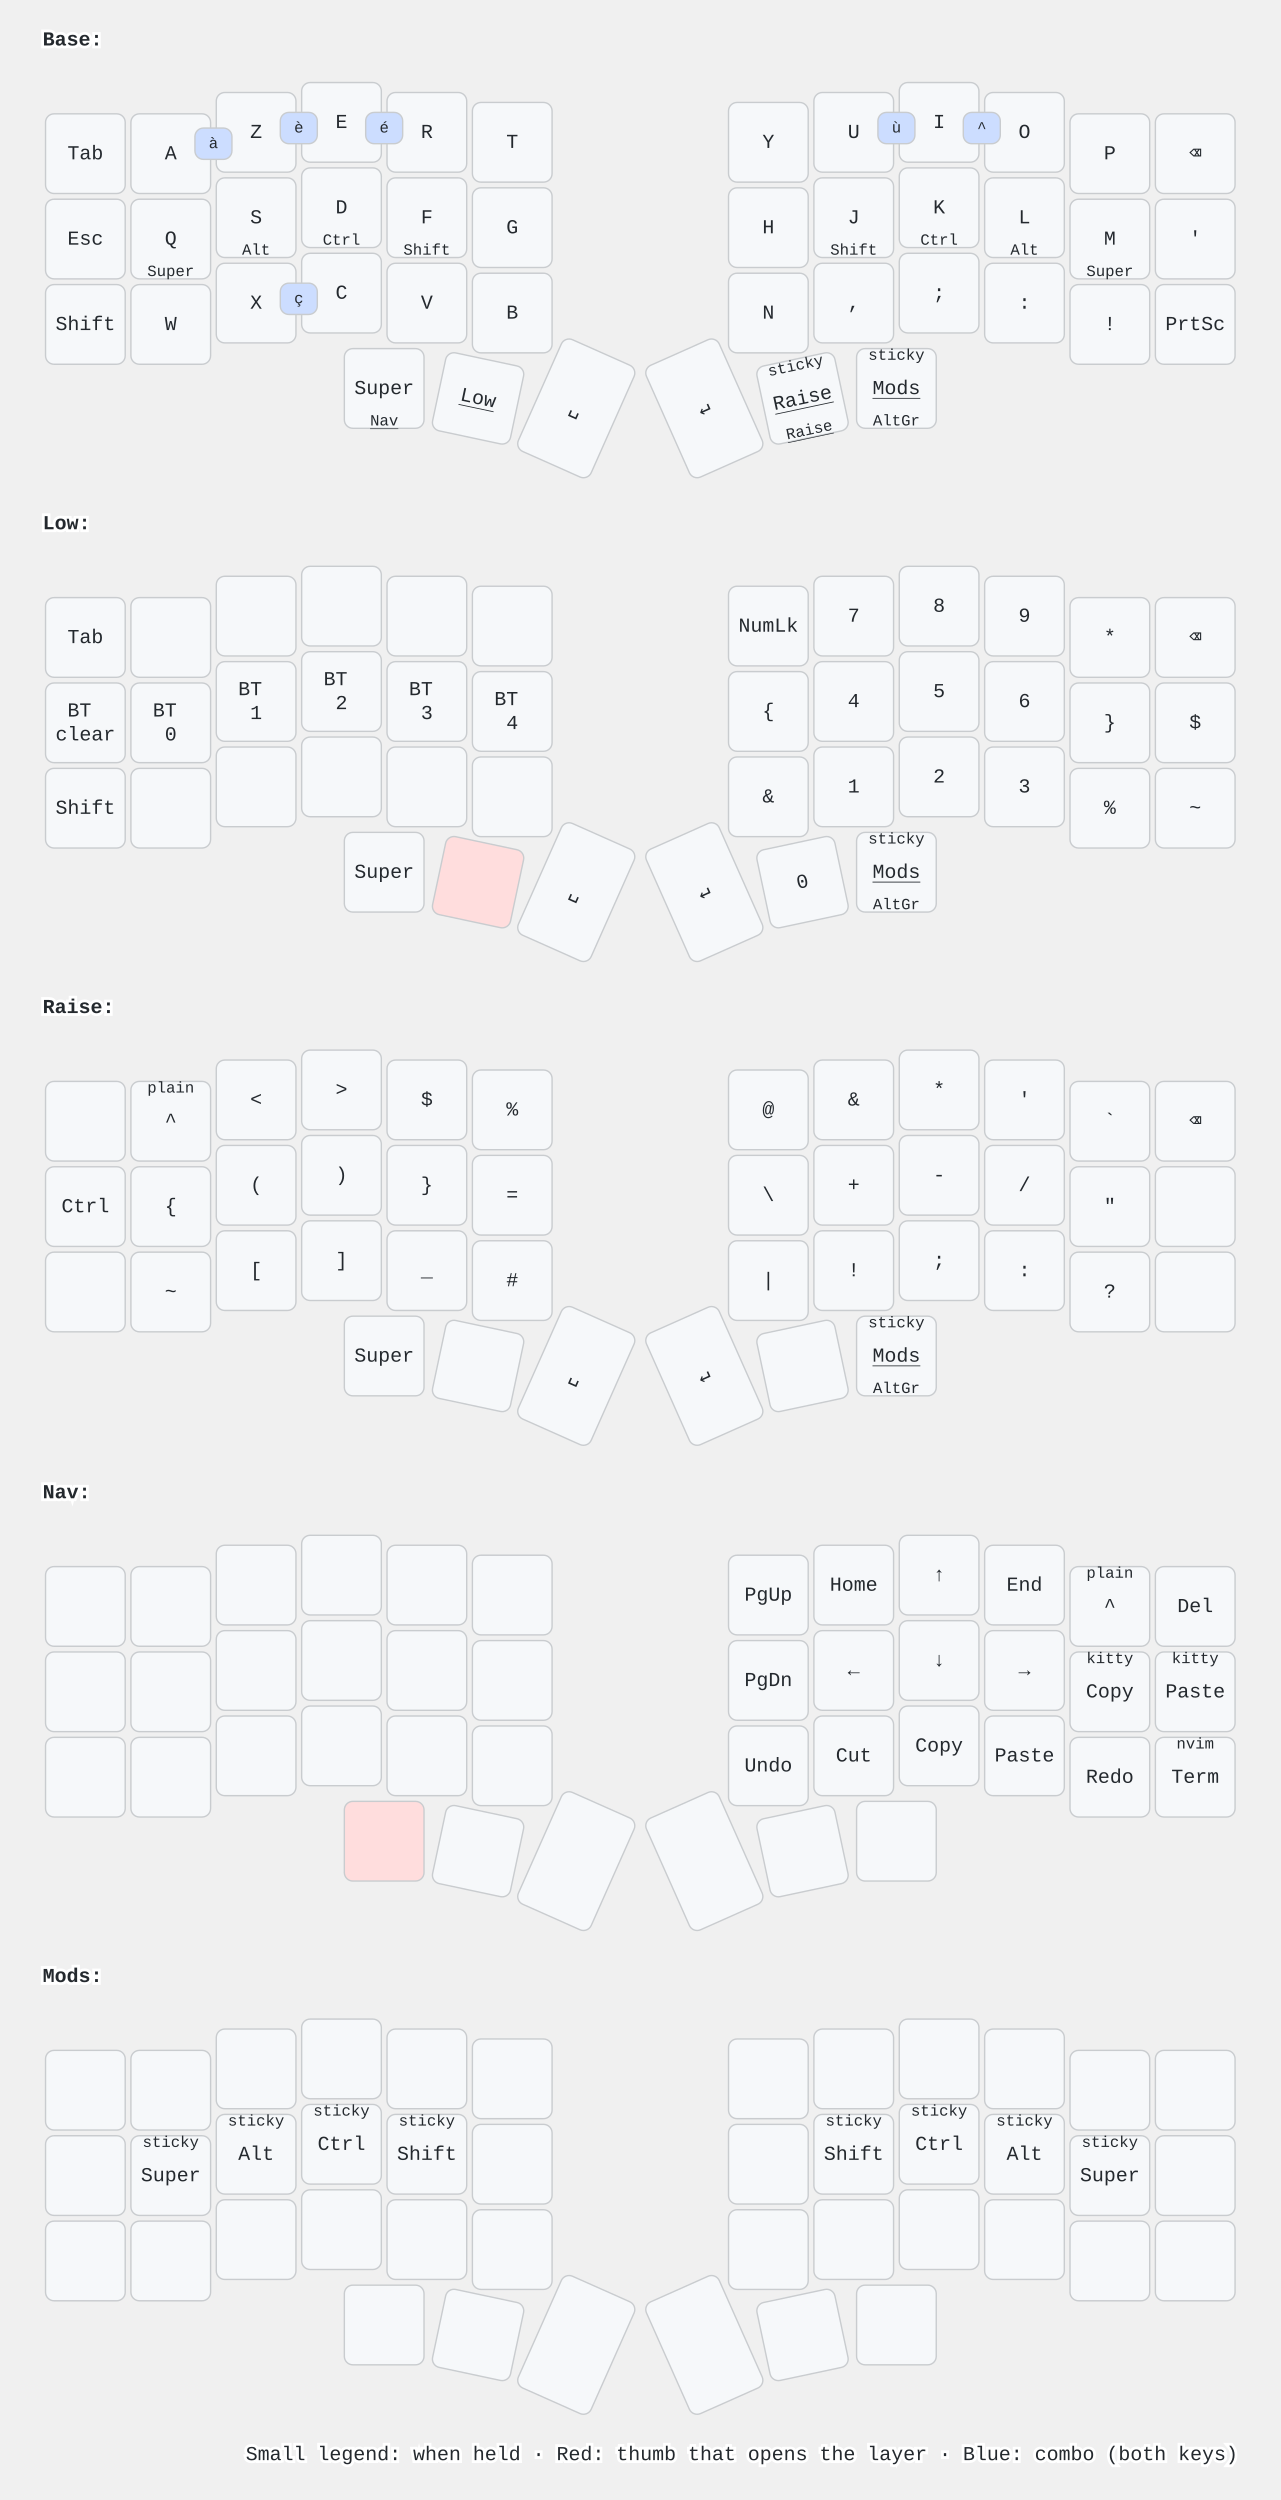
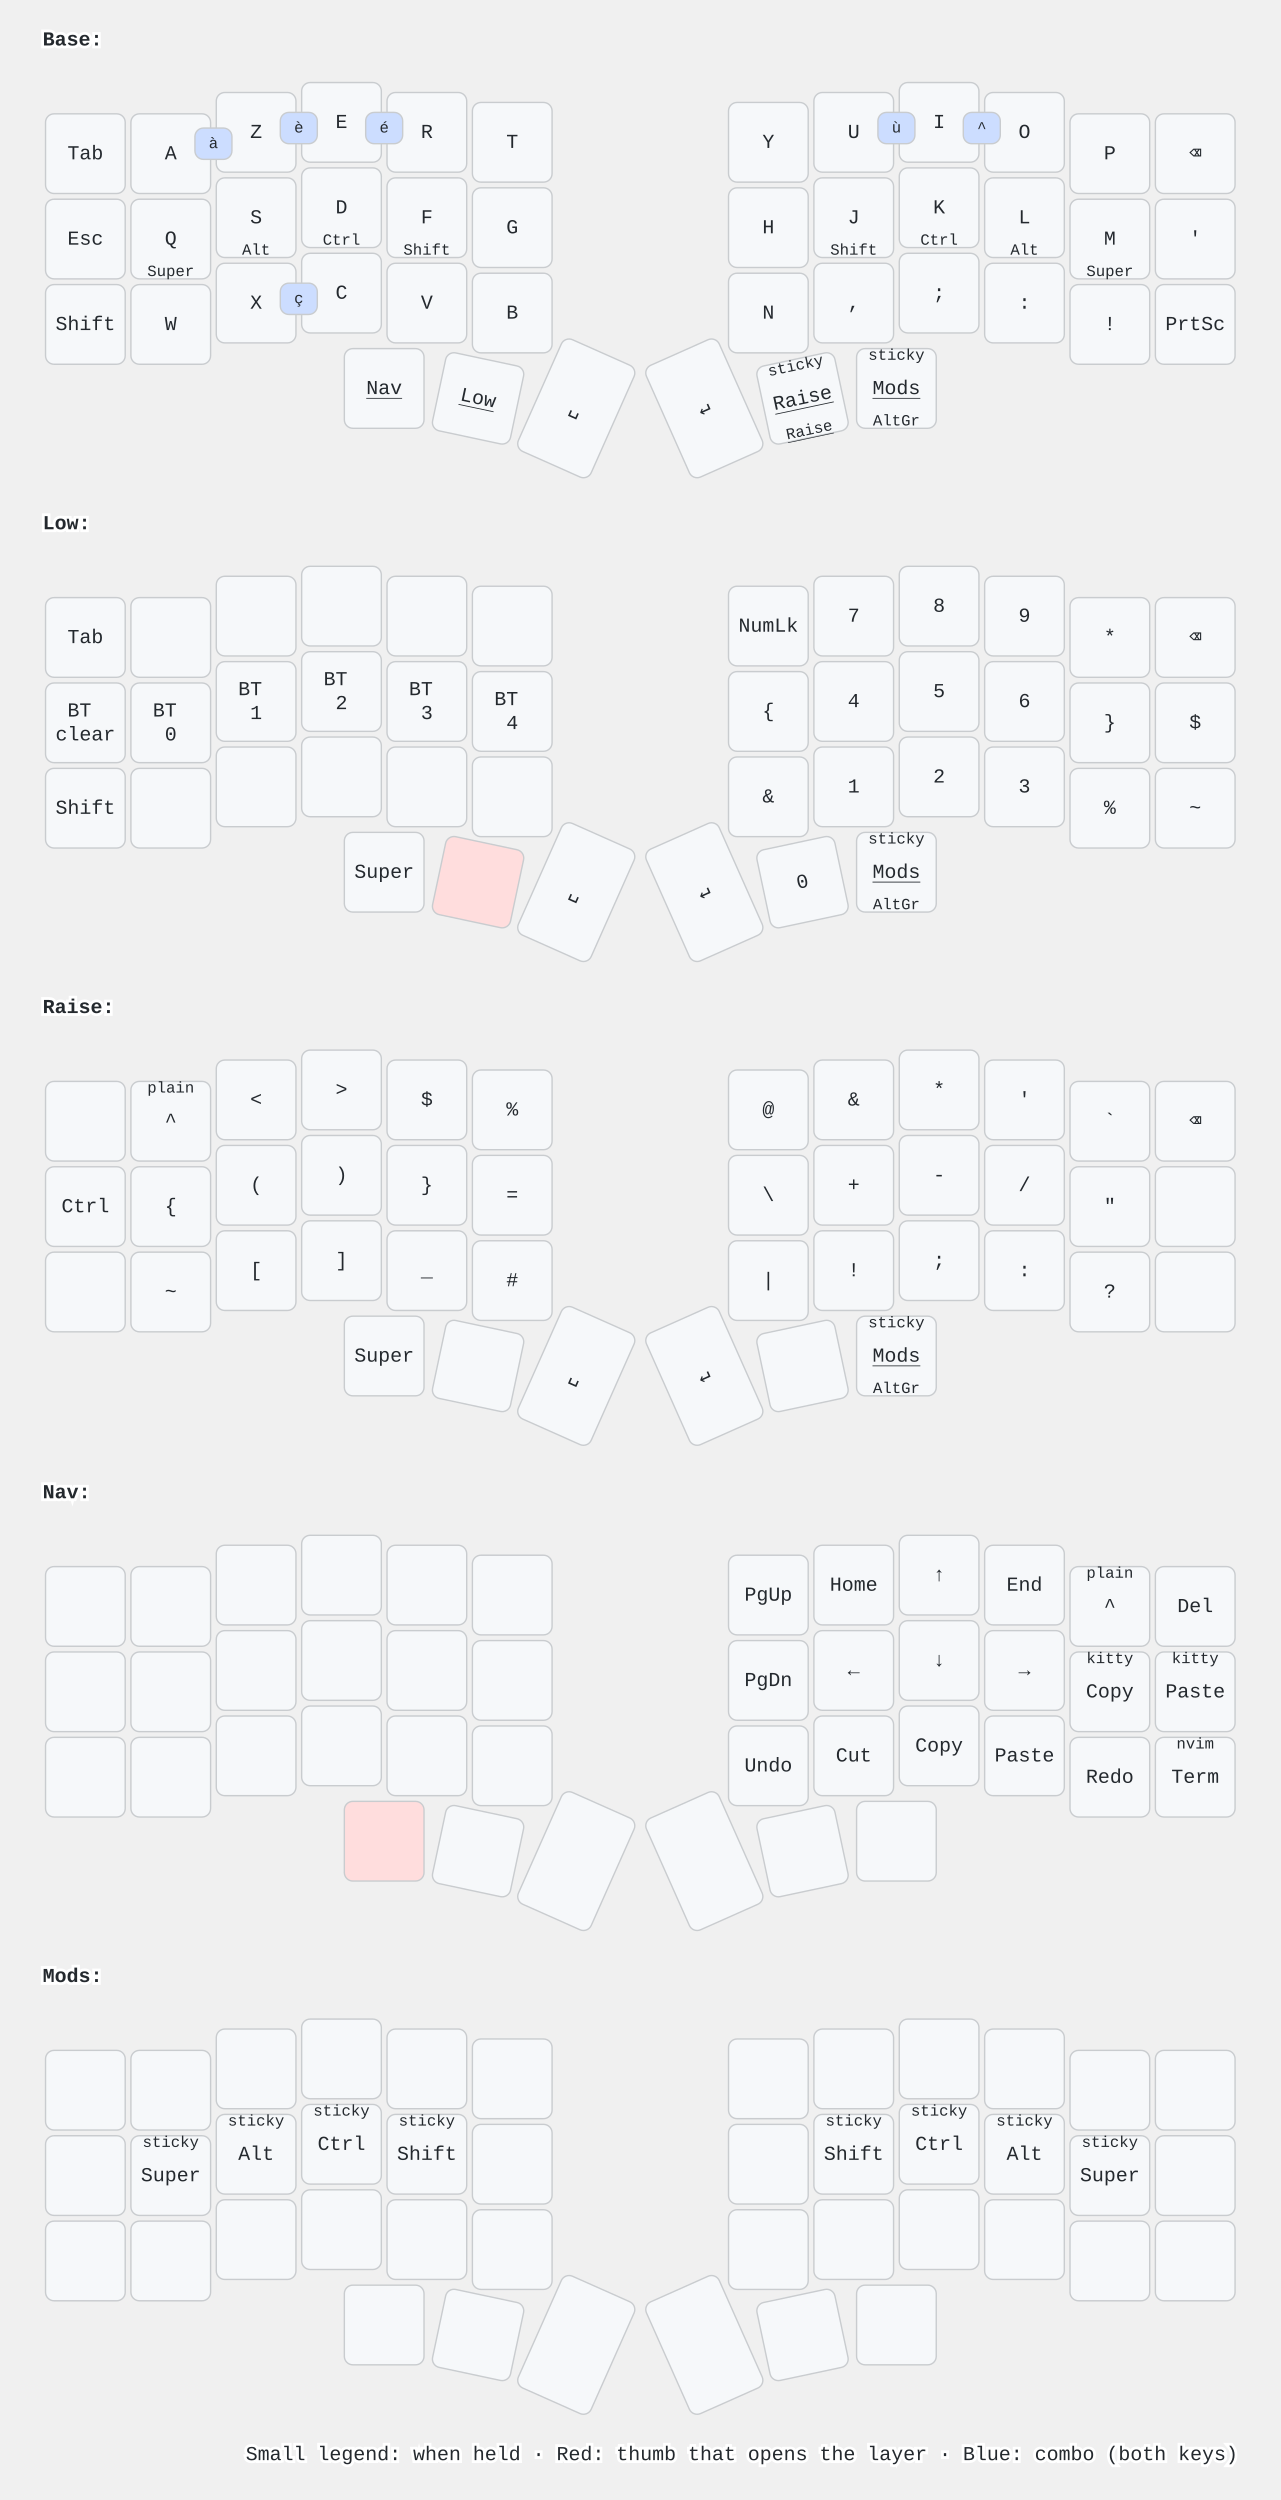
<svg xmlns="http://www.w3.org/2000/svg" width="900" height="1757" viewBox="0 0 900 1757" class="keymap">
  <style>/* inherit to force styles through use tags */
svg path {
    fill: inherit;
}

/* font and background color specifications */
svg.keymap {
    font-family: SFMono-Regular,Consolas,Liberation Mono,Menlo,monospace;
    font-size: 14px;
    font-kerning: normal;
    text-rendering: optimizeLegibility;
    fill: #24292e;
}

/* default key styling */
rect.key {
    fill: #f6f8fa;
}

rect.key, rect.combo {
    stroke: #c9cccf;
    stroke-width: 1;
}

/* default key side styling, only used is draw_key_sides is set */
rect.side {
    filter: brightness(90%);
}

/* color accent for combo boxes */
rect.combo, rect.combo-separate {
    fill: #cdf;
}

/* color accent for held keys */
rect.held, rect.combo.held {
    fill: #fdd;
}

/* color accent for ghost (optional) keys */
rect.ghost, rect.combo.ghost {
    stroke-dasharray: 4, 4;
    stroke-width: 2;
}

text {
    text-anchor: middle;
    dominant-baseline: middle;
}

/* styling for layer labels */
text.label {
    font-weight: bold;
    text-anchor: start;
    stroke: white;
    stroke-width: 4;
    paint-order: stroke;
}

/* styling for optional footer */
text.footer {
    text-anchor: end;
    dominant-baseline: auto;
    stroke: white;
    stroke-width: 4;
    paint-order: stroke;
}

/* styling for combo tap, and key non-tap label text */
text.combo, text.hold, text.shifted, text.left, text.right, text.tl, text.tr, text.bl, text.br {
    font-size: 11px;
}

text.hold, text.bl, text.br {
    text-anchor: middle;
    dominant-baseline: auto;
}

text.shifted, text.tl, text.tr {
    text-anchor: middle;
    dominant-baseline: hanging;
}

text.left, text.tl, text.bl {
    text-anchor: start;
}

text.right, text.tr, text.br {
    text-anchor: end;
}

text.layer-activator {
    text-decoration: underline;
}

/* styling for hold/shifted label text in combo box */
text.combo.hold, text.combo.shifted, text.combo.left, text.combo.right {
    font-size: 8px;
}

/* lighter symbol for transparent keys */
text.trans {
    fill: #7b7e81;
}

/* styling for combo dendrons */
path.combo {
    stroke-width: 1;
    stroke: gray;
    fill: none;
}

/* Start Tabler Icons Cleanup */
/* cannot use height/width with glyphs */
.icon-tabler &gt; path {
    fill: inherit;
    stroke: inherit;
    stroke-width: 2;
}
/* hide tabler's default box */
.icon-tabler &gt; path[stroke="none"][fill="none"] {
    visibility: hidden;
}
/* End Tabler Icons Cleanup */

@media (prefers-color-scheme: dark) {
svg.keymap { fill: #d1d6db; }
rect.key { fill: #3f4750; }
rect.key, rect.combo { stroke: #60666c; }
rect.combo, rect.combo-separate { fill: #1f3d7a; }
rect.held, rect.combo.held { fill: #854747; }
text.label, text.footer { stroke: black; }
text.trans { fill: #7e8184; }
path.combo { stroke: #7f7f7f; }

}</style>
  <g transform="translate(30, 0)" class="layer-Base">
    <text x="0" y="28" class="label" id="Base">Base:</text>
    <g transform="translate(0, 56)">
      <g transform="translate(30, 52)" class="key keypos-0">
        <rect rx="6" ry="6" x="-28" y="-28" width="56" height="56" class="key" />
        <text x="0" y="0" class="key tap">Tab</text>
      </g>
      <g transform="translate(90, 52)" class="key keypos-1">
        <rect rx="6" ry="6" x="-28" y="-28" width="56" height="56" class="key" />
        <text x="0" y="0" class="key tap">A</text>
      </g>
      <g transform="translate(150, 37)" class="key keypos-2">
        <rect rx="6" ry="6" x="-28" y="-28" width="56" height="56" class="key" />
        <text x="0" y="0" class="key tap">Z</text>
      </g>
      <g transform="translate(210, 30)" class="key keypos-3">
        <rect rx="6" ry="6" x="-28" y="-28" width="56" height="56" class="key" />
        <text x="0" y="0" class="key tap">E</text>
      </g>
      <g transform="translate(270, 37)" class="key keypos-4">
        <rect rx="6" ry="6" x="-28" y="-28" width="56" height="56" class="key" />
        <text x="0" y="0" class="key tap">R</text>
      </g>
      <g transform="translate(330, 44)" class="key keypos-5">
        <rect rx="6" ry="6" x="-28" y="-28" width="56" height="56" class="key" />
        <text x="0" y="0" class="key tap">T</text>
      </g>
      <g transform="translate(510, 44)" class="key keypos-6">
        <rect rx="6" ry="6" x="-28" y="-28" width="56" height="56" class="key" />
        <text x="0" y="0" class="key tap">Y</text>
      </g>
      <g transform="translate(570, 37)" class="key keypos-7">
        <rect rx="6" ry="6" x="-28" y="-28" width="56" height="56" class="key" />
        <text x="0" y="0" class="key tap">U</text>
      </g>
      <g transform="translate(630, 30)" class="key keypos-8">
        <rect rx="6" ry="6" x="-28" y="-28" width="56" height="56" class="key" />
        <text x="0" y="0" class="key tap">I</text>
      </g>
      <g transform="translate(690, 37)" class="key keypos-9">
        <rect rx="6" ry="6" x="-28" y="-28" width="56" height="56" class="key" />
        <text x="0" y="0" class="key tap">O</text>
      </g>
      <g transform="translate(750, 52)" class="key keypos-10">
        <rect rx="6" ry="6" x="-28" y="-28" width="56" height="56" class="key" />
        <text x="0" y="0" class="key tap">P</text>
      </g>
      <g transform="translate(810, 52)" class="key keypos-11">
        <rect rx="6" ry="6" x="-28" y="-28" width="56" height="56" class="key" />
        <text x="0" y="0" class="key tap">⌫</text>
      </g>
      <g transform="translate(30, 112)" class="key keypos-12">
        <rect rx="6" ry="6" x="-28" y="-28" width="56" height="56" class="key" />
        <text x="0" y="0" class="key tap">Esc</text>
      </g>
      <g transform="translate(90, 112)" class="key keypos-13">
        <rect rx="6" ry="6" x="-28" y="-28" width="56" height="56" class="key" />
        <text x="0" y="0" class="key tap">Q</text>
        <text x="0" y="26" class="key hold">Super</text>
      </g>
      <g transform="translate(150, 97)" class="key keypos-14">
        <rect rx="6" ry="6" x="-28" y="-28" width="56" height="56" class="key" />
        <text x="0" y="0" class="key tap">S</text>
        <text x="0" y="26" class="key hold">Alt</text>
      </g>
      <g transform="translate(210, 90)" class="key keypos-15">
        <rect rx="6" ry="6" x="-28" y="-28" width="56" height="56" class="key" />
        <text x="0" y="0" class="key tap">D</text>
        <text x="0" y="26" class="key hold">Ctrl</text>
      </g>
      <g transform="translate(270, 97)" class="key keypos-16">
        <rect rx="6" ry="6" x="-28" y="-28" width="56" height="56" class="key" />
        <text x="0" y="0" class="key tap">F</text>
        <text x="0" y="26" class="key hold">Shift</text>
      </g>
      <g transform="translate(330, 104)" class="key keypos-17">
        <rect rx="6" ry="6" x="-28" y="-28" width="56" height="56" class="key" />
        <text x="0" y="0" class="key tap">G</text>
      </g>
      <g transform="translate(510, 104)" class="key keypos-18">
        <rect rx="6" ry="6" x="-28" y="-28" width="56" height="56" class="key" />
        <text x="0" y="0" class="key tap">H</text>
      </g>
      <g transform="translate(570, 97)" class="key keypos-19">
        <rect rx="6" ry="6" x="-28" y="-28" width="56" height="56" class="key" />
        <text x="0" y="0" class="key tap">J</text>
        <text x="0" y="26" class="key hold">Shift</text>
      </g>
      <g transform="translate(630, 90)" class="key keypos-20">
        <rect rx="6" ry="6" x="-28" y="-28" width="56" height="56" class="key" />
        <text x="0" y="0" class="key tap">K</text>
        <text x="0" y="26" class="key hold">Ctrl</text>
      </g>
      <g transform="translate(690, 97)" class="key keypos-21">
        <rect rx="6" ry="6" x="-28" y="-28" width="56" height="56" class="key" />
        <text x="0" y="0" class="key tap">L</text>
        <text x="0" y="26" class="key hold">Alt</text>
      </g>
      <g transform="translate(750, 112)" class="key keypos-22">
        <rect rx="6" ry="6" x="-28" y="-28" width="56" height="56" class="key" />
        <text x="0" y="0" class="key tap">M</text>
        <text x="0" y="26" class="key hold">Super</text>
      </g>
      <g transform="translate(810, 112)" class="key keypos-23">
        <rect rx="6" ry="6" x="-28" y="-28" width="56" height="56" class="key" />
        <text x="0" y="0" class="key tap">'</text>
      </g>
      <g transform="translate(30, 172)" class="key keypos-24">
        <rect rx="6" ry="6" x="-28" y="-28" width="56" height="56" class="key" />
        <text x="0" y="0" class="key tap">Shift</text>
      </g>
      <g transform="translate(90, 172)" class="key keypos-25">
        <rect rx="6" ry="6" x="-28" y="-28" width="56" height="56" class="key" />
        <text x="0" y="0" class="key tap">W</text>
      </g>
      <g transform="translate(150, 157)" class="key keypos-26">
        <rect rx="6" ry="6" x="-28" y="-28" width="56" height="56" class="key" />
        <text x="0" y="0" class="key tap">X</text>
      </g>
      <g transform="translate(210, 150)" class="key keypos-27">
        <rect rx="6" ry="6" x="-28" y="-28" width="56" height="56" class="key" />
        <text x="0" y="0" class="key tap">C</text>
      </g>
      <g transform="translate(270, 157)" class="key keypos-28">
        <rect rx="6" ry="6" x="-28" y="-28" width="56" height="56" class="key" />
        <text x="0" y="0" class="key tap">V</text>
      </g>
      <g transform="translate(330, 164)" class="key keypos-29">
        <rect rx="6" ry="6" x="-28" y="-28" width="56" height="56" class="key" />
        <text x="0" y="0" class="key tap">B</text>
      </g>
      <g transform="translate(510, 164)" class="key keypos-30">
        <rect rx="6" ry="6" x="-28" y="-28" width="56" height="56" class="key" />
        <text x="0" y="0" class="key tap">N</text>
      </g>
      <g transform="translate(570, 157)" class="key keypos-31">
        <rect rx="6" ry="6" x="-28" y="-28" width="56" height="56" class="key" />
        <text x="0" y="0" class="key tap">,</text>
      </g>
      <g transform="translate(630, 150)" class="key keypos-32">
        <rect rx="6" ry="6" x="-28" y="-28" width="56" height="56" class="key" />
        <text x="0" y="0" class="key tap">;</text>
      </g>
      <g transform="translate(690, 157)" class="key keypos-33">
        <rect rx="6" ry="6" x="-28" y="-28" width="56" height="56" class="key" />
        <text x="0" y="0" class="key tap">:</text>
      </g>
      <g transform="translate(750, 172)" class="key keypos-34">
        <rect rx="6" ry="6" x="-28" y="-28" width="56" height="56" class="key" />
        <text x="0" y="0" class="key tap">!</text>
      </g>
      <g transform="translate(810, 172)" class="key keypos-35">
        <rect rx="6" ry="6" x="-28" y="-28" width="56" height="56" class="key" />
        <text x="0" y="0" class="key tap">PrtSc</text>
      </g>
      <g transform="translate(240, 217)" class="key keypos-36">
        <rect rx="6" ry="6" x="-28" y="-28" width="56" height="56" class="key" />
-         <text x="0" y="0" class="key tap">Super</text>
        <a href="#Nav">
-           <text x="0" y="26" class="key hold layer-activator">Nav</text>
+           <text x="0" y="0" class="key tap layer-activator">Nav</text>
        </a>
      </g>
      <g transform="translate(306, 224) rotate(12.0)" class="key keypos-37">
        <rect rx="6" ry="6" x="-28" y="-28" width="56" height="56" class="key" />
        <a href="#Low">
          <text x="0" y="0" class="key tap layer-activator">Low</text>
        </a>
      </g>
      <g transform="translate(375, 231) rotate(24.0)" class="key keypos-38">
        <rect rx="6" ry="6" x="-28" y="-43" width="56" height="86" class="key" />
        <text x="0" y="0" class="key tap">␣</text>
      </g>
      <g transform="translate(465, 231) rotate(-24.0)" class="key keypos-39">
        <rect rx="6" ry="6" x="-28" y="-43" width="56" height="86" class="key" />
        <text x="0" y="0" class="key tap">↵</text>
      </g>
      <g transform="translate(534, 224) rotate(-12.0)" class="key keypos-40">
        <rect rx="6" ry="6" x="-28" y="-28" width="56" height="56" class="key" />
        <a href="#Raise">
          <text x="0" y="0" class="key tap layer-activator">Raise</text>
        </a>
        <a href="#Raise">
          <text x="0" y="26" class="key hold layer-activator">Raise</text>
        </a>
        <text x="0" y="-26" class="key shifted">sticky</text>
      </g>
      <g transform="translate(600, 217)" class="key keypos-41">
        <rect rx="6" ry="6" x="-28" y="-28" width="56" height="56" class="key" />
        <a href="#Mods">
          <text x="0" y="0" class="key tap layer-activator">Mods</text>
        </a>
        <text x="0" y="26" class="key hold">AltGr</text>
        <text x="0" y="-26" class="key shifted">sticky</text>
      </g>
      <g class="combo combopos-0">
        <rect rx="6" ry="6" x="227" y="23" width="26" height="22" class="combo" />
        <text x="240" y="34" class="combo tap">é</text>
      </g>
      <g class="combo combopos-1">
        <rect rx="6" ry="6" x="167" y="23" width="26" height="22" class="combo" />
        <text x="180" y="34" class="combo tap">è</text>
      </g>
      <g class="combo combopos-2">
        <rect rx="6" ry="6" x="107" y="34" width="26" height="22" class="combo" />
        <text x="120" y="45" class="combo tap">à</text>
      </g>
      <g class="combo combopos-3">
        <rect rx="6" ry="6" x="167" y="143" width="26" height="22" class="combo" />
        <text x="180" y="154" class="combo tap">ç</text>
      </g>
      <g class="combo combopos-4">
        <rect rx="6" ry="6" x="587" y="23" width="26" height="22" class="combo" />
        <text x="600" y="34" class="combo tap">ù</text>
      </g>
      <g class="combo combopos-5">
        <rect rx="6" ry="6" x="647" y="23" width="26" height="22" class="combo" />
        <text x="660" y="34" class="combo tap">^</text>
      </g>
    </g>
  </g>
  <g transform="translate(30, 340)" class="layer-Low">
    <text x="0" y="28" class="label" id="Low">Low:</text>
    <g transform="translate(0, 56)">
      <g transform="translate(30, 52)" class="key keypos-0">
        <rect rx="6" ry="6" x="-28" y="-28" width="56" height="56" class="key" />
        <text x="0" y="0" class="key tap">Tab</text>
      </g>
      <g transform="translate(90, 52)" class="key trans keypos-1">
        <rect rx="6" ry="6" x="-28" y="-28" width="56" height="56" class="key trans" />
      </g>
      <g transform="translate(150, 37)" class="key trans keypos-2">
        <rect rx="6" ry="6" x="-28" y="-28" width="56" height="56" class="key trans" />
      </g>
      <g transform="translate(210, 30)" class="key trans keypos-3">
        <rect rx="6" ry="6" x="-28" y="-28" width="56" height="56" class="key trans" />
      </g>
      <g transform="translate(270, 37)" class="key trans keypos-4">
        <rect rx="6" ry="6" x="-28" y="-28" width="56" height="56" class="key trans" />
      </g>
      <g transform="translate(330, 44)" class="key trans keypos-5">
        <rect rx="6" ry="6" x="-28" y="-28" width="56" height="56" class="key trans" />
      </g>
      <g transform="translate(510, 44)" class="key keypos-6">
        <rect rx="6" ry="6" x="-28" y="-28" width="56" height="56" class="key" />
        <text x="0" y="0" class="key tap">NumLk</text>
      </g>
      <g transform="translate(570, 37)" class="key keypos-7">
        <rect rx="6" ry="6" x="-28" y="-28" width="56" height="56" class="key" />
        <text x="0" y="0" class="key tap">7</text>
      </g>
      <g transform="translate(630, 30)" class="key keypos-8">
        <rect rx="6" ry="6" x="-28" y="-28" width="56" height="56" class="key" />
        <text x="0" y="0" class="key tap">8</text>
      </g>
      <g transform="translate(690, 37)" class="key keypos-9">
        <rect rx="6" ry="6" x="-28" y="-28" width="56" height="56" class="key" />
        <text x="0" y="0" class="key tap">9</text>
      </g>
      <g transform="translate(750, 52)" class="key keypos-10">
        <rect rx="6" ry="6" x="-28" y="-28" width="56" height="56" class="key" />
        <text x="0" y="0" class="key tap">*</text>
      </g>
      <g transform="translate(810, 52)" class="key keypos-11">
        <rect rx="6" ry="6" x="-28" y="-28" width="56" height="56" class="key" />
        <text x="0" y="0" class="key tap">⌫</text>
      </g>
      <g transform="translate(30, 112)" class="key keypos-12">
        <rect rx="6" ry="6" x="-28" y="-28" width="56" height="56" class="key" />
        <text x="0" y="0" class="key tap">
          <tspan x="0" dy="-0.6em">BT</tspan>
          <tspan x="0" dy="1.2em">clear</tspan>
        </text>
      </g>
      <g transform="translate(90, 112)" class="key keypos-13">
        <rect rx="6" ry="6" x="-28" y="-28" width="56" height="56" class="key" />
        <text x="0" y="0" class="key tap">
          <tspan x="0" dy="-0.6em">BT</tspan>
          <tspan x="0" dy="1.2em">0</tspan>
        </text>
      </g>
      <g transform="translate(150, 97)" class="key keypos-14">
        <rect rx="6" ry="6" x="-28" y="-28" width="56" height="56" class="key" />
        <text x="0" y="0" class="key tap">
          <tspan x="0" dy="-0.6em">BT</tspan>
          <tspan x="0" dy="1.2em">1</tspan>
        </text>
      </g>
      <g transform="translate(210, 90)" class="key keypos-15">
        <rect rx="6" ry="6" x="-28" y="-28" width="56" height="56" class="key" />
        <text x="0" y="0" class="key tap">
          <tspan x="0" dy="-0.6em">BT</tspan>
          <tspan x="0" dy="1.2em">2</tspan>
        </text>
      </g>
      <g transform="translate(270, 97)" class="key keypos-16">
        <rect rx="6" ry="6" x="-28" y="-28" width="56" height="56" class="key" />
        <text x="0" y="0" class="key tap">
          <tspan x="0" dy="-0.6em">BT</tspan>
          <tspan x="0" dy="1.2em">3</tspan>
        </text>
      </g>
      <g transform="translate(330, 104)" class="key keypos-17">
        <rect rx="6" ry="6" x="-28" y="-28" width="56" height="56" class="key" />
        <text x="0" y="0" class="key tap">
          <tspan x="0" dy="-0.6em">BT</tspan>
          <tspan x="0" dy="1.2em">4</tspan>
        </text>
      </g>
      <g transform="translate(510, 104)" class="key keypos-18">
        <rect rx="6" ry="6" x="-28" y="-28" width="56" height="56" class="key" />
        <text x="0" y="0" class="key tap">{</text>
      </g>
      <g transform="translate(570, 97)" class="key keypos-19">
        <rect rx="6" ry="6" x="-28" y="-28" width="56" height="56" class="key" />
        <text x="0" y="0" class="key tap">4</text>
      </g>
      <g transform="translate(630, 90)" class="key keypos-20">
        <rect rx="6" ry="6" x="-28" y="-28" width="56" height="56" class="key" />
        <text x="0" y="0" class="key tap">5</text>
      </g>
      <g transform="translate(690, 97)" class="key keypos-21">
        <rect rx="6" ry="6" x="-28" y="-28" width="56" height="56" class="key" />
        <text x="0" y="0" class="key tap">6</text>
      </g>
      <g transform="translate(750, 112)" class="key keypos-22">
        <rect rx="6" ry="6" x="-28" y="-28" width="56" height="56" class="key" />
        <text x="0" y="0" class="key tap">}</text>
      </g>
      <g transform="translate(810, 112)" class="key keypos-23">
        <rect rx="6" ry="6" x="-28" y="-28" width="56" height="56" class="key" />
        <text x="0" y="0" class="key tap">$</text>
      </g>
      <g transform="translate(30, 172)" class="key keypos-24">
        <rect rx="6" ry="6" x="-28" y="-28" width="56" height="56" class="key" />
        <text x="0" y="0" class="key tap">Shift</text>
      </g>
      <g transform="translate(90, 172)" class="key trans keypos-25">
        <rect rx="6" ry="6" x="-28" y="-28" width="56" height="56" class="key trans" />
      </g>
      <g transform="translate(150, 157)" class="key trans keypos-26">
        <rect rx="6" ry="6" x="-28" y="-28" width="56" height="56" class="key trans" />
      </g>
      <g transform="translate(210, 150)" class="key trans keypos-27">
        <rect rx="6" ry="6" x="-28" y="-28" width="56" height="56" class="key trans" />
      </g>
      <g transform="translate(270, 157)" class="key trans keypos-28">
        <rect rx="6" ry="6" x="-28" y="-28" width="56" height="56" class="key trans" />
      </g>
      <g transform="translate(330, 164)" class="key trans keypos-29">
        <rect rx="6" ry="6" x="-28" y="-28" width="56" height="56" class="key trans" />
      </g>
      <g transform="translate(510, 164)" class="key keypos-30">
        <rect rx="6" ry="6" x="-28" y="-28" width="56" height="56" class="key" />
        <text x="0" y="0" class="key tap">&amp;</text>
      </g>
      <g transform="translate(570, 157)" class="key keypos-31">
        <rect rx="6" ry="6" x="-28" y="-28" width="56" height="56" class="key" />
        <text x="0" y="0" class="key tap">1</text>
      </g>
      <g transform="translate(630, 150)" class="key keypos-32">
        <rect rx="6" ry="6" x="-28" y="-28" width="56" height="56" class="key" />
        <text x="0" y="0" class="key tap">2</text>
      </g>
      <g transform="translate(690, 157)" class="key keypos-33">
        <rect rx="6" ry="6" x="-28" y="-28" width="56" height="56" class="key" />
        <text x="0" y="0" class="key tap">3</text>
      </g>
      <g transform="translate(750, 172)" class="key keypos-34">
        <rect rx="6" ry="6" x="-28" y="-28" width="56" height="56" class="key" />
        <text x="0" y="0" class="key tap">%</text>
      </g>
      <g transform="translate(810, 172)" class="key keypos-35">
        <rect rx="6" ry="6" x="-28" y="-28" width="56" height="56" class="key" />
        <text x="0" y="0" class="key tap">~</text>
      </g>
      <g transform="translate(240, 217)" class="key keypos-36">
        <rect rx="6" ry="6" x="-28" y="-28" width="56" height="56" class="key" />
        <text x="0" y="0" class="key tap">Super</text>
      </g>
      <g transform="translate(306, 224) rotate(12.0)" class="key held keypos-37">
        <rect rx="6" ry="6" x="-28" y="-28" width="56" height="56" class="key held" />
      </g>
      <g transform="translate(375, 231) rotate(24.0)" class="key keypos-38">
        <rect rx="6" ry="6" x="-28" y="-43" width="56" height="86" class="key" />
        <text x="0" y="0" class="key tap">␣</text>
      </g>
      <g transform="translate(465, 231) rotate(-24.0)" class="key keypos-39">
        <rect rx="6" ry="6" x="-28" y="-43" width="56" height="86" class="key" />
        <text x="0" y="0" class="key tap">↵</text>
      </g>
      <g transform="translate(534, 224) rotate(-12.0)" class="key keypos-40">
        <rect rx="6" ry="6" x="-28" y="-28" width="56" height="56" class="key" />
        <text x="0" y="0" class="key tap">0</text>
      </g>
      <g transform="translate(600, 217)" class="key keypos-41">
        <rect rx="6" ry="6" x="-28" y="-28" width="56" height="56" class="key" />
        <a href="#Mods">
          <text x="0" y="0" class="key tap layer-activator">Mods</text>
        </a>
        <text x="0" y="26" class="key hold">AltGr</text>
        <text x="0" y="-26" class="key shifted">sticky</text>
      </g>
    </g>
  </g>
  <g transform="translate(30, 680)" class="layer-Raise">
    <text x="0" y="28" class="label" id="Raise">Raise:</text>
    <g transform="translate(0, 56)">
      <g transform="translate(30, 52)" class="key trans keypos-0">
        <rect rx="6" ry="6" x="-28" y="-28" width="56" height="56" class="key trans" />
      </g>
      <g transform="translate(90, 52)" class="key keypos-1">
        <rect rx="6" ry="6" x="-28" y="-28" width="56" height="56" class="key" />
        <text x="0" y="0" class="key tap">^</text>
        <text x="0" y="-26" class="key shifted">plain</text>
      </g>
      <g transform="translate(150, 37)" class="key keypos-2">
        <rect rx="6" ry="6" x="-28" y="-28" width="56" height="56" class="key" />
        <text x="0" y="0" class="key tap">&lt;</text>
      </g>
      <g transform="translate(210, 30)" class="key keypos-3">
        <rect rx="6" ry="6" x="-28" y="-28" width="56" height="56" class="key" />
        <text x="0" y="0" class="key tap">&gt;</text>
      </g>
      <g transform="translate(270, 37)" class="key keypos-4">
        <rect rx="6" ry="6" x="-28" y="-28" width="56" height="56" class="key" />
        <text x="0" y="0" class="key tap">$</text>
      </g>
      <g transform="translate(330, 44)" class="key keypos-5">
        <rect rx="6" ry="6" x="-28" y="-28" width="56" height="56" class="key" />
        <text x="0" y="0" class="key tap">%</text>
      </g>
      <g transform="translate(510, 44)" class="key keypos-6">
        <rect rx="6" ry="6" x="-28" y="-28" width="56" height="56" class="key" />
        <text x="0" y="0" class="key tap">@</text>
      </g>
      <g transform="translate(570, 37)" class="key keypos-7">
        <rect rx="6" ry="6" x="-28" y="-28" width="56" height="56" class="key" />
        <text x="0" y="0" class="key tap">&amp;</text>
      </g>
      <g transform="translate(630, 30)" class="key keypos-8">
        <rect rx="6" ry="6" x="-28" y="-28" width="56" height="56" class="key" />
        <text x="0" y="0" class="key tap">*</text>
      </g>
      <g transform="translate(690, 37)" class="key keypos-9">
        <rect rx="6" ry="6" x="-28" y="-28" width="56" height="56" class="key" />
        <text x="0" y="0" class="key tap">'</text>
      </g>
      <g transform="translate(750, 52)" class="key keypos-10">
        <rect rx="6" ry="6" x="-28" y="-28" width="56" height="56" class="key" />
        <text x="0" y="0" class="key tap">`</text>
      </g>
      <g transform="translate(810, 52)" class="key keypos-11">
        <rect rx="6" ry="6" x="-28" y="-28" width="56" height="56" class="key" />
        <text x="0" y="0" class="key tap">⌫</text>
      </g>
      <g transform="translate(30, 112)" class="key keypos-12">
        <rect rx="6" ry="6" x="-28" y="-28" width="56" height="56" class="key" />
        <text x="0" y="0" class="key tap">Ctrl</text>
      </g>
      <g transform="translate(90, 112)" class="key keypos-13">
        <rect rx="6" ry="6" x="-28" y="-28" width="56" height="56" class="key" />
        <text x="0" y="0" class="key tap">{</text>
      </g>
      <g transform="translate(150, 97)" class="key keypos-14">
        <rect rx="6" ry="6" x="-28" y="-28" width="56" height="56" class="key" />
        <text x="0" y="0" class="key tap">(</text>
      </g>
      <g transform="translate(210, 90)" class="key keypos-15">
        <rect rx="6" ry="6" x="-28" y="-28" width="56" height="56" class="key" />
        <text x="0" y="0" class="key tap">)</text>
      </g>
      <g transform="translate(270, 97)" class="key keypos-16">
        <rect rx="6" ry="6" x="-28" y="-28" width="56" height="56" class="key" />
        <text x="0" y="0" class="key tap">}</text>
      </g>
      <g transform="translate(330, 104)" class="key keypos-17">
        <rect rx="6" ry="6" x="-28" y="-28" width="56" height="56" class="key" />
        <text x="0" y="0" class="key tap">=</text>
      </g>
      <g transform="translate(510, 104)" class="key keypos-18">
        <rect rx="6" ry="6" x="-28" y="-28" width="56" height="56" class="key" />
        <text x="0" y="0" class="key tap">\</text>
      </g>
      <g transform="translate(570, 97)" class="key keypos-19">
        <rect rx="6" ry="6" x="-28" y="-28" width="56" height="56" class="key" />
        <text x="0" y="0" class="key tap">+</text>
      </g>
      <g transform="translate(630, 90)" class="key keypos-20">
        <rect rx="6" ry="6" x="-28" y="-28" width="56" height="56" class="key" />
        <text x="0" y="0" class="key tap">-</text>
      </g>
      <g transform="translate(690, 97)" class="key keypos-21">
        <rect rx="6" ry="6" x="-28" y="-28" width="56" height="56" class="key" />
        <text x="0" y="0" class="key tap">/</text>
      </g>
      <g transform="translate(750, 112)" class="key keypos-22">
        <rect rx="6" ry="6" x="-28" y="-28" width="56" height="56" class="key" />
        <text x="0" y="0" class="key tap">"</text>
      </g>
      <g transform="translate(810, 112)" class="key trans keypos-23">
        <rect rx="6" ry="6" x="-28" y="-28" width="56" height="56" class="key trans" />
      </g>
      <g transform="translate(30, 172)" class="key trans keypos-24">
        <rect rx="6" ry="6" x="-28" y="-28" width="56" height="56" class="key trans" />
      </g>
      <g transform="translate(90, 172)" class="key keypos-25">
        <rect rx="6" ry="6" x="-28" y="-28" width="56" height="56" class="key" />
        <text x="0" y="0" class="key tap">~</text>
      </g>
      <g transform="translate(150, 157)" class="key keypos-26">
        <rect rx="6" ry="6" x="-28" y="-28" width="56" height="56" class="key" />
        <text x="0" y="0" class="key tap">[</text>
      </g>
      <g transform="translate(210, 150)" class="key keypos-27">
        <rect rx="6" ry="6" x="-28" y="-28" width="56" height="56" class="key" />
        <text x="0" y="0" class="key tap">]</text>
      </g>
      <g transform="translate(270, 157)" class="key keypos-28">
        <rect rx="6" ry="6" x="-28" y="-28" width="56" height="56" class="key" />
        <text x="0" y="0" class="key tap">_</text>
      </g>
      <g transform="translate(330, 164)" class="key keypos-29">
        <rect rx="6" ry="6" x="-28" y="-28" width="56" height="56" class="key" />
        <text x="0" y="0" class="key tap">#</text>
      </g>
      <g transform="translate(510, 164)" class="key keypos-30">
        <rect rx="6" ry="6" x="-28" y="-28" width="56" height="56" class="key" />
        <text x="0" y="0" class="key tap">|</text>
      </g>
      <g transform="translate(570, 157)" class="key keypos-31">
        <rect rx="6" ry="6" x="-28" y="-28" width="56" height="56" class="key" />
        <text x="0" y="0" class="key tap">!</text>
      </g>
      <g transform="translate(630, 150)" class="key keypos-32">
        <rect rx="6" ry="6" x="-28" y="-28" width="56" height="56" class="key" />
        <text x="0" y="0" class="key tap">;</text>
      </g>
      <g transform="translate(690, 157)" class="key keypos-33">
        <rect rx="6" ry="6" x="-28" y="-28" width="56" height="56" class="key" />
        <text x="0" y="0" class="key tap">:</text>
      </g>
      <g transform="translate(750, 172)" class="key keypos-34">
        <rect rx="6" ry="6" x="-28" y="-28" width="56" height="56" class="key" />
        <text x="0" y="0" class="key tap">?</text>
      </g>
      <g transform="translate(810, 172)" class="key trans keypos-35">
        <rect rx="6" ry="6" x="-28" y="-28" width="56" height="56" class="key trans" />
      </g>
      <g transform="translate(240, 217)" class="key keypos-36">
        <rect rx="6" ry="6" x="-28" y="-28" width="56" height="56" class="key" />
        <text x="0" y="0" class="key tap">Super</text>
      </g>
      <g transform="translate(306, 224) rotate(12.0)" class="key trans keypos-37">
        <rect rx="6" ry="6" x="-28" y="-28" width="56" height="56" class="key trans" />
      </g>
      <g transform="translate(375, 231) rotate(24.0)" class="key keypos-38">
        <rect rx="6" ry="6" x="-28" y="-43" width="56" height="86" class="key" />
        <text x="0" y="0" class="key tap">␣</text>
      </g>
      <g transform="translate(465, 231) rotate(-24.0)" class="key keypos-39">
        <rect rx="6" ry="6" x="-28" y="-43" width="56" height="86" class="key" />
        <text x="0" y="0" class="key tap">↵</text>
      </g>
      <g transform="translate(534, 224) rotate(-12.0)" class="key trans keypos-40">
        <rect rx="6" ry="6" x="-28" y="-28" width="56" height="56" class="key trans" />
      </g>
      <g transform="translate(600, 217)" class="key keypos-41">
        <rect rx="6" ry="6" x="-28" y="-28" width="56" height="56" class="key" />
        <a href="#Mods">
          <text x="0" y="0" class="key tap layer-activator">Mods</text>
        </a>
        <text x="0" y="26" class="key hold">AltGr</text>
        <text x="0" y="-26" class="key shifted">sticky</text>
      </g>
    </g>
  </g>
  <g transform="translate(30, 1021)" class="layer-Nav">
    <text x="0" y="28" class="label" id="Nav">Nav:</text>
    <g transform="translate(0, 56)">
      <g transform="translate(30, 52)" class="key trans keypos-0">
        <rect rx="6" ry="6" x="-28" y="-28" width="56" height="56" class="key trans" />
      </g>
      <g transform="translate(90, 52)" class="key trans keypos-1">
        <rect rx="6" ry="6" x="-28" y="-28" width="56" height="56" class="key trans" />
      </g>
      <g transform="translate(150, 37)" class="key trans keypos-2">
        <rect rx="6" ry="6" x="-28" y="-28" width="56" height="56" class="key trans" />
      </g>
      <g transform="translate(210, 30)" class="key trans keypos-3">
        <rect rx="6" ry="6" x="-28" y="-28" width="56" height="56" class="key trans" />
      </g>
      <g transform="translate(270, 37)" class="key trans keypos-4">
        <rect rx="6" ry="6" x="-28" y="-28" width="56" height="56" class="key trans" />
      </g>
      <g transform="translate(330, 44)" class="key trans keypos-5">
        <rect rx="6" ry="6" x="-28" y="-28" width="56" height="56" class="key trans" />
      </g>
      <g transform="translate(510, 44)" class="key keypos-6">
        <rect rx="6" ry="6" x="-28" y="-28" width="56" height="56" class="key" />
        <text x="0" y="0" class="key tap">PgUp</text>
      </g>
      <g transform="translate(570, 37)" class="key keypos-7">
        <rect rx="6" ry="6" x="-28" y="-28" width="56" height="56" class="key" />
        <text x="0" y="0" class="key tap">Home</text>
      </g>
      <g transform="translate(630, 30)" class="key keypos-8">
        <rect rx="6" ry="6" x="-28" y="-28" width="56" height="56" class="key" />
        <text x="0" y="0" class="key tap">↑</text>
      </g>
      <g transform="translate(690, 37)" class="key keypos-9">
        <rect rx="6" ry="6" x="-28" y="-28" width="56" height="56" class="key" />
        <text x="0" y="0" class="key tap">End</text>
      </g>
      <g transform="translate(750, 52)" class="key keypos-10">
        <rect rx="6" ry="6" x="-28" y="-28" width="56" height="56" class="key" />
        <text x="0" y="0" class="key tap">^</text>
        <text x="0" y="-26" class="key shifted">plain</text>
      </g>
      <g transform="translate(810, 52)" class="key keypos-11">
        <rect rx="6" ry="6" x="-28" y="-28" width="56" height="56" class="key" />
        <text x="0" y="0" class="key tap">Del</text>
      </g>
      <g transform="translate(30, 112)" class="key trans keypos-12">
        <rect rx="6" ry="6" x="-28" y="-28" width="56" height="56" class="key trans" />
      </g>
      <g transform="translate(90, 112)" class="key trans keypos-13">
        <rect rx="6" ry="6" x="-28" y="-28" width="56" height="56" class="key trans" />
      </g>
      <g transform="translate(150, 97)" class="key trans keypos-14">
        <rect rx="6" ry="6" x="-28" y="-28" width="56" height="56" class="key trans" />
      </g>
      <g transform="translate(210, 90)" class="key trans keypos-15">
        <rect rx="6" ry="6" x="-28" y="-28" width="56" height="56" class="key trans" />
      </g>
      <g transform="translate(270, 97)" class="key trans keypos-16">
        <rect rx="6" ry="6" x="-28" y="-28" width="56" height="56" class="key trans" />
      </g>
      <g transform="translate(330, 104)" class="key trans keypos-17">
        <rect rx="6" ry="6" x="-28" y="-28" width="56" height="56" class="key trans" />
      </g>
      <g transform="translate(510, 104)" class="key keypos-18">
        <rect rx="6" ry="6" x="-28" y="-28" width="56" height="56" class="key" />
        <text x="0" y="0" class="key tap">PgDn</text>
      </g>
      <g transform="translate(570, 97)" class="key keypos-19">
        <rect rx="6" ry="6" x="-28" y="-28" width="56" height="56" class="key" />
        <text x="0" y="0" class="key tap">←</text>
      </g>
      <g transform="translate(630, 90)" class="key keypos-20">
        <rect rx="6" ry="6" x="-28" y="-28" width="56" height="56" class="key" />
        <text x="0" y="0" class="key tap">↓</text>
      </g>
      <g transform="translate(690, 97)" class="key keypos-21">
        <rect rx="6" ry="6" x="-28" y="-28" width="56" height="56" class="key" />
        <text x="0" y="0" class="key tap">→</text>
      </g>
      <g transform="translate(750, 112)" class="key keypos-22">
        <rect rx="6" ry="6" x="-28" y="-28" width="56" height="56" class="key" />
        <text x="0" y="0" class="key tap">Copy</text>
        <text x="0" y="-26" class="key shifted">kitty</text>
      </g>
      <g transform="translate(810, 112)" class="key keypos-23">
        <rect rx="6" ry="6" x="-28" y="-28" width="56" height="56" class="key" />
        <text x="0" y="0" class="key tap">Paste</text>
        <text x="0" y="-26" class="key shifted">kitty</text>
      </g>
      <g transform="translate(30, 172)" class="key trans keypos-24">
        <rect rx="6" ry="6" x="-28" y="-28" width="56" height="56" class="key trans" />
      </g>
      <g transform="translate(90, 172)" class="key trans keypos-25">
        <rect rx="6" ry="6" x="-28" y="-28" width="56" height="56" class="key trans" />
      </g>
      <g transform="translate(150, 157)" class="key trans keypos-26">
        <rect rx="6" ry="6" x="-28" y="-28" width="56" height="56" class="key trans" />
      </g>
      <g transform="translate(210, 150)" class="key trans keypos-27">
        <rect rx="6" ry="6" x="-28" y="-28" width="56" height="56" class="key trans" />
      </g>
      <g transform="translate(270, 157)" class="key trans keypos-28">
        <rect rx="6" ry="6" x="-28" y="-28" width="56" height="56" class="key trans" />
      </g>
      <g transform="translate(330, 164)" class="key trans keypos-29">
        <rect rx="6" ry="6" x="-28" y="-28" width="56" height="56" class="key trans" />
      </g>
      <g transform="translate(510, 164)" class="key keypos-30">
        <rect rx="6" ry="6" x="-28" y="-28" width="56" height="56" class="key" />
        <text x="0" y="0" class="key tap">Undo</text>
      </g>
      <g transform="translate(570, 157)" class="key keypos-31">
        <rect rx="6" ry="6" x="-28" y="-28" width="56" height="56" class="key" />
        <text x="0" y="0" class="key tap">Cut</text>
      </g>
      <g transform="translate(630, 150)" class="key keypos-32">
        <rect rx="6" ry="6" x="-28" y="-28" width="56" height="56" class="key" />
        <text x="0" y="0" class="key tap">Copy</text>
      </g>
      <g transform="translate(690, 157)" class="key keypos-33">
        <rect rx="6" ry="6" x="-28" y="-28" width="56" height="56" class="key" />
        <text x="0" y="0" class="key tap">Paste</text>
      </g>
      <g transform="translate(750, 172)" class="key keypos-34">
        <rect rx="6" ry="6" x="-28" y="-28" width="56" height="56" class="key" />
        <text x="0" y="0" class="key tap">Redo</text>
      </g>
      <g transform="translate(810, 172)" class="key keypos-35">
        <rect rx="6" ry="6" x="-28" y="-28" width="56" height="56" class="key" />
        <text x="0" y="0" class="key tap">Term</text>
        <text x="0" y="-26" class="key shifted">nvim</text>
      </g>
      <g transform="translate(240, 217)" class="key held keypos-36">
        <rect rx="6" ry="6" x="-28" y="-28" width="56" height="56" class="key held" />
      </g>
      <g transform="translate(306, 224) rotate(12.0)" class="key trans keypos-37">
        <rect rx="6" ry="6" x="-28" y="-28" width="56" height="56" class="key trans" />
      </g>
      <g transform="translate(375, 231) rotate(24.0)" class="key trans keypos-38">
        <rect rx="6" ry="6" x="-28" y="-43" width="56" height="86" class="key trans" />
      </g>
      <g transform="translate(465, 231) rotate(-24.0)" class="key trans keypos-39">
        <rect rx="6" ry="6" x="-28" y="-43" width="56" height="86" class="key trans" />
      </g>
      <g transform="translate(534, 224) rotate(-12.0)" class="key trans keypos-40">
        <rect rx="6" ry="6" x="-28" y="-28" width="56" height="56" class="key trans" />
      </g>
      <g transform="translate(600, 217)" class="key trans keypos-41">
        <rect rx="6" ry="6" x="-28" y="-28" width="56" height="56" class="key trans" />
      </g>
    </g>
  </g>
  <g transform="translate(30, 1361)" class="layer-Mods">
    <text x="0" y="28" class="label" id="Mods">Mods:</text>
    <g transform="translate(0, 56)">
      <g transform="translate(30, 52)" class="key trans keypos-0">
        <rect rx="6" ry="6" x="-28" y="-28" width="56" height="56" class="key trans" />
      </g>
      <g transform="translate(90, 52)" class="key trans keypos-1">
        <rect rx="6" ry="6" x="-28" y="-28" width="56" height="56" class="key trans" />
      </g>
      <g transform="translate(150, 37)" class="key trans keypos-2">
        <rect rx="6" ry="6" x="-28" y="-28" width="56" height="56" class="key trans" />
      </g>
      <g transform="translate(210, 30)" class="key trans keypos-3">
        <rect rx="6" ry="6" x="-28" y="-28" width="56" height="56" class="key trans" />
      </g>
      <g transform="translate(270, 37)" class="key trans keypos-4">
        <rect rx="6" ry="6" x="-28" y="-28" width="56" height="56" class="key trans" />
      </g>
      <g transform="translate(330, 44)" class="key trans keypos-5">
        <rect rx="6" ry="6" x="-28" y="-28" width="56" height="56" class="key trans" />
      </g>
      <g transform="translate(510, 44)" class="key trans keypos-6">
        <rect rx="6" ry="6" x="-28" y="-28" width="56" height="56" class="key trans" />
      </g>
      <g transform="translate(570, 37)" class="key trans keypos-7">
        <rect rx="6" ry="6" x="-28" y="-28" width="56" height="56" class="key trans" />
      </g>
      <g transform="translate(630, 30)" class="key trans keypos-8">
        <rect rx="6" ry="6" x="-28" y="-28" width="56" height="56" class="key trans" />
      </g>
      <g transform="translate(690, 37)" class="key trans keypos-9">
        <rect rx="6" ry="6" x="-28" y="-28" width="56" height="56" class="key trans" />
      </g>
      <g transform="translate(750, 52)" class="key trans keypos-10">
        <rect rx="6" ry="6" x="-28" y="-28" width="56" height="56" class="key trans" />
      </g>
      <g transform="translate(810, 52)" class="key trans keypos-11">
        <rect rx="6" ry="6" x="-28" y="-28" width="56" height="56" class="key trans" />
      </g>
      <g transform="translate(30, 112)" class="key trans keypos-12">
        <rect rx="6" ry="6" x="-28" y="-28" width="56" height="56" class="key trans" />
      </g>
      <g transform="translate(90, 112)" class="key keypos-13">
        <rect rx="6" ry="6" x="-28" y="-28" width="56" height="56" class="key" />
        <text x="0" y="0" class="key tap">Super</text>
        <text x="0" y="-26" class="key shifted">sticky</text>
      </g>
      <g transform="translate(150, 97)" class="key keypos-14">
        <rect rx="6" ry="6" x="-28" y="-28" width="56" height="56" class="key" />
        <text x="0" y="0" class="key tap">Alt</text>
        <text x="0" y="-26" class="key shifted">sticky</text>
      </g>
      <g transform="translate(210, 90)" class="key keypos-15">
        <rect rx="6" ry="6" x="-28" y="-28" width="56" height="56" class="key" />
        <text x="0" y="0" class="key tap">Ctrl</text>
        <text x="0" y="-26" class="key shifted">sticky</text>
      </g>
      <g transform="translate(270, 97)" class="key keypos-16">
        <rect rx="6" ry="6" x="-28" y="-28" width="56" height="56" class="key" />
        <text x="0" y="0" class="key tap">Shift</text>
        <text x="0" y="-26" class="key shifted">sticky</text>
      </g>
      <g transform="translate(330, 104)" class="key trans keypos-17">
        <rect rx="6" ry="6" x="-28" y="-28" width="56" height="56" class="key trans" />
      </g>
      <g transform="translate(510, 104)" class="key trans keypos-18">
        <rect rx="6" ry="6" x="-28" y="-28" width="56" height="56" class="key trans" />
      </g>
      <g transform="translate(570, 97)" class="key keypos-19">
        <rect rx="6" ry="6" x="-28" y="-28" width="56" height="56" class="key" />
        <text x="0" y="0" class="key tap">Shift</text>
        <text x="0" y="-26" class="key shifted">sticky</text>
      </g>
      <g transform="translate(630, 90)" class="key keypos-20">
        <rect rx="6" ry="6" x="-28" y="-28" width="56" height="56" class="key" />
        <text x="0" y="0" class="key tap">Ctrl</text>
        <text x="0" y="-26" class="key shifted">sticky</text>
      </g>
      <g transform="translate(690, 97)" class="key keypos-21">
        <rect rx="6" ry="6" x="-28" y="-28" width="56" height="56" class="key" />
        <text x="0" y="0" class="key tap">Alt</text>
        <text x="0" y="-26" class="key shifted">sticky</text>
      </g>
      <g transform="translate(750, 112)" class="key keypos-22">
        <rect rx="6" ry="6" x="-28" y="-28" width="56" height="56" class="key" />
        <text x="0" y="0" class="key tap">Super</text>
        <text x="0" y="-26" class="key shifted">sticky</text>
      </g>
      <g transform="translate(810, 112)" class="key trans keypos-23">
        <rect rx="6" ry="6" x="-28" y="-28" width="56" height="56" class="key trans" />
      </g>
      <g transform="translate(30, 172)" class="key trans keypos-24">
        <rect rx="6" ry="6" x="-28" y="-28" width="56" height="56" class="key trans" />
      </g>
      <g transform="translate(90, 172)" class="key trans keypos-25">
        <rect rx="6" ry="6" x="-28" y="-28" width="56" height="56" class="key trans" />
      </g>
      <g transform="translate(150, 157)" class="key trans keypos-26">
        <rect rx="6" ry="6" x="-28" y="-28" width="56" height="56" class="key trans" />
      </g>
      <g transform="translate(210, 150)" class="key trans keypos-27">
        <rect rx="6" ry="6" x="-28" y="-28" width="56" height="56" class="key trans" />
      </g>
      <g transform="translate(270, 157)" class="key trans keypos-28">
        <rect rx="6" ry="6" x="-28" y="-28" width="56" height="56" class="key trans" />
      </g>
      <g transform="translate(330, 164)" class="key trans keypos-29">
        <rect rx="6" ry="6" x="-28" y="-28" width="56" height="56" class="key trans" />
      </g>
      <g transform="translate(510, 164)" class="key trans keypos-30">
        <rect rx="6" ry="6" x="-28" y="-28" width="56" height="56" class="key trans" />
      </g>
      <g transform="translate(570, 157)" class="key trans keypos-31">
        <rect rx="6" ry="6" x="-28" y="-28" width="56" height="56" class="key trans" />
      </g>
      <g transform="translate(630, 150)" class="key trans keypos-32">
        <rect rx="6" ry="6" x="-28" y="-28" width="56" height="56" class="key trans" />
      </g>
      <g transform="translate(690, 157)" class="key trans keypos-33">
        <rect rx="6" ry="6" x="-28" y="-28" width="56" height="56" class="key trans" />
      </g>
      <g transform="translate(750, 172)" class="key trans keypos-34">
        <rect rx="6" ry="6" x="-28" y="-28" width="56" height="56" class="key trans" />
      </g>
      <g transform="translate(810, 172)" class="key trans keypos-35">
        <rect rx="6" ry="6" x="-28" y="-28" width="56" height="56" class="key trans" />
      </g>
      <g transform="translate(240, 217)" class="key trans keypos-36">
        <rect rx="6" ry="6" x="-28" y="-28" width="56" height="56" class="key trans" />
      </g>
      <g transform="translate(306, 224) rotate(12.0)" class="key trans keypos-37">
        <rect rx="6" ry="6" x="-28" y="-28" width="56" height="56" class="key trans" />
      </g>
      <g transform="translate(375, 231) rotate(24.0)" class="key trans keypos-38">
        <rect rx="6" ry="6" x="-28" y="-43" width="56" height="86" class="key trans" />
      </g>
      <g transform="translate(465, 231) rotate(-24.0)" class="key trans keypos-39">
        <rect rx="6" ry="6" x="-28" y="-43" width="56" height="86" class="key trans" />
      </g>
      <g transform="translate(534, 224) rotate(-12.0)" class="key trans keypos-40">
        <rect rx="6" ry="6" x="-28" y="-28" width="56" height="56" class="key trans" />
      </g>
      <g transform="translate(600, 217)" class="key trans keypos-41">
        <rect rx="6" ry="6" x="-28" y="-28" width="56" height="56" class="key trans" />
      </g>
    </g>
  </g>
  <text x="870.0" y="1729.0" class="footer">Small legend: when held · Red: thumb that opens the layer · Blue: combo (both keys)</text>
</svg>
